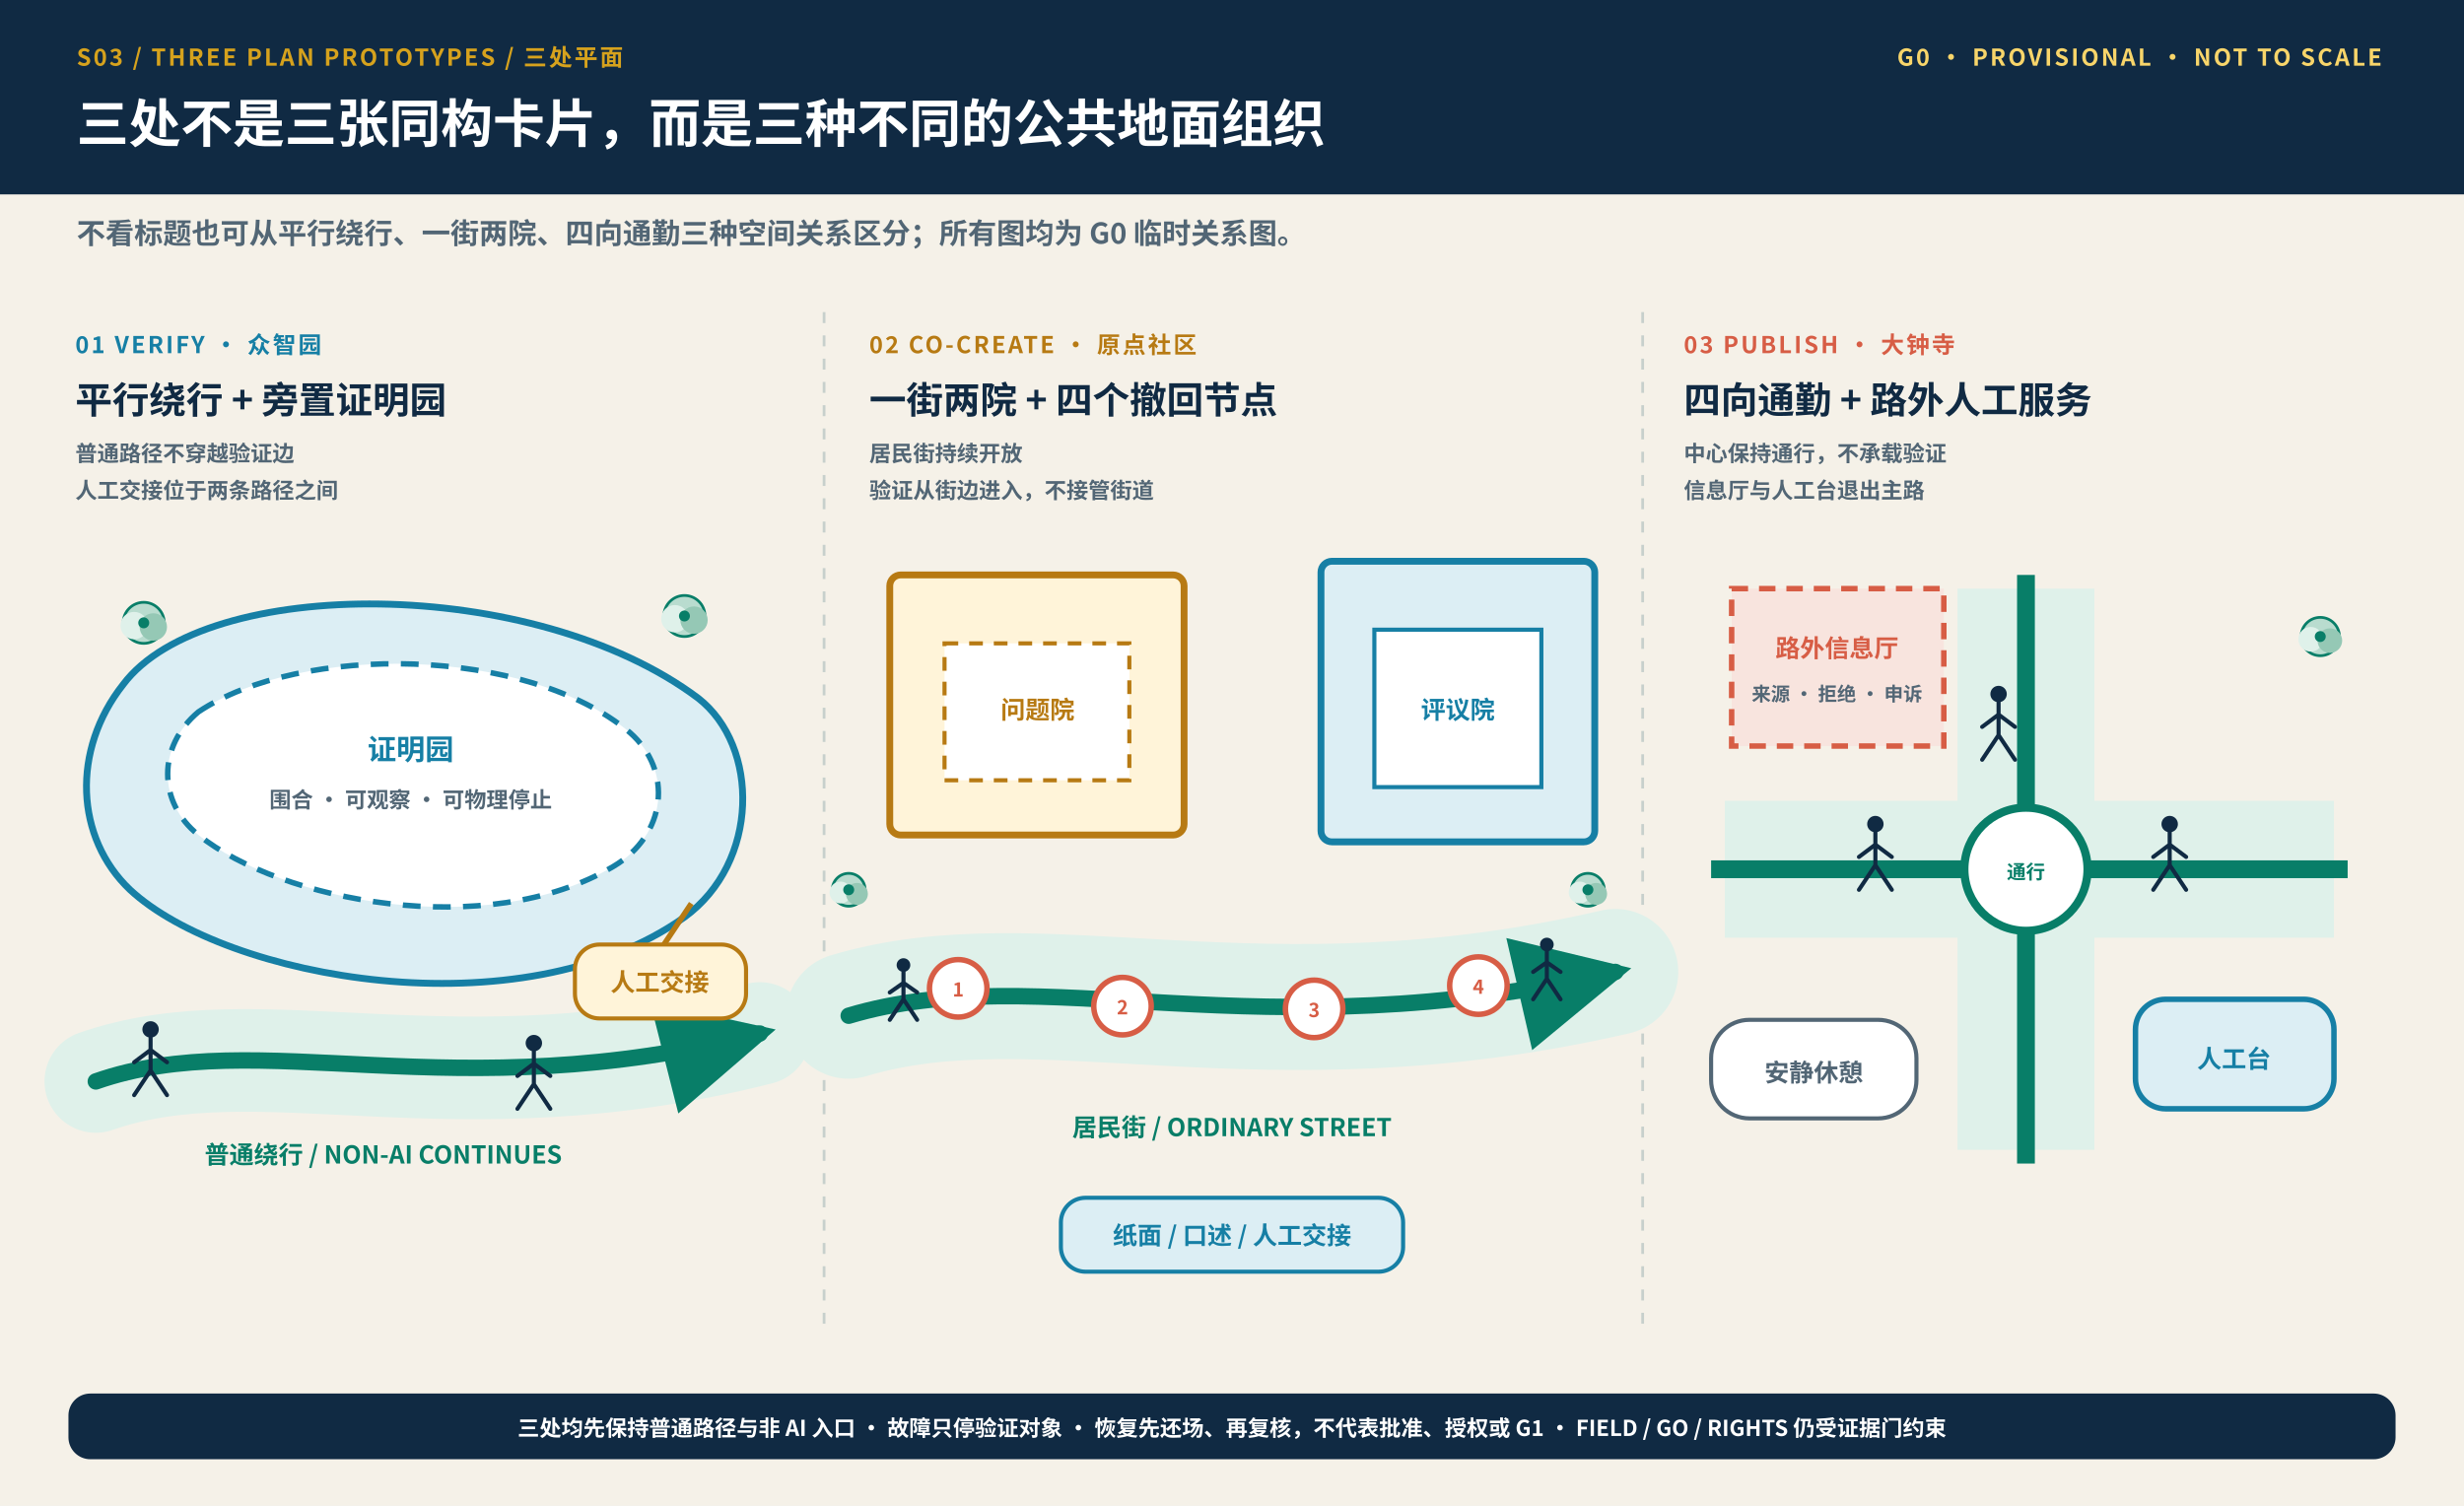
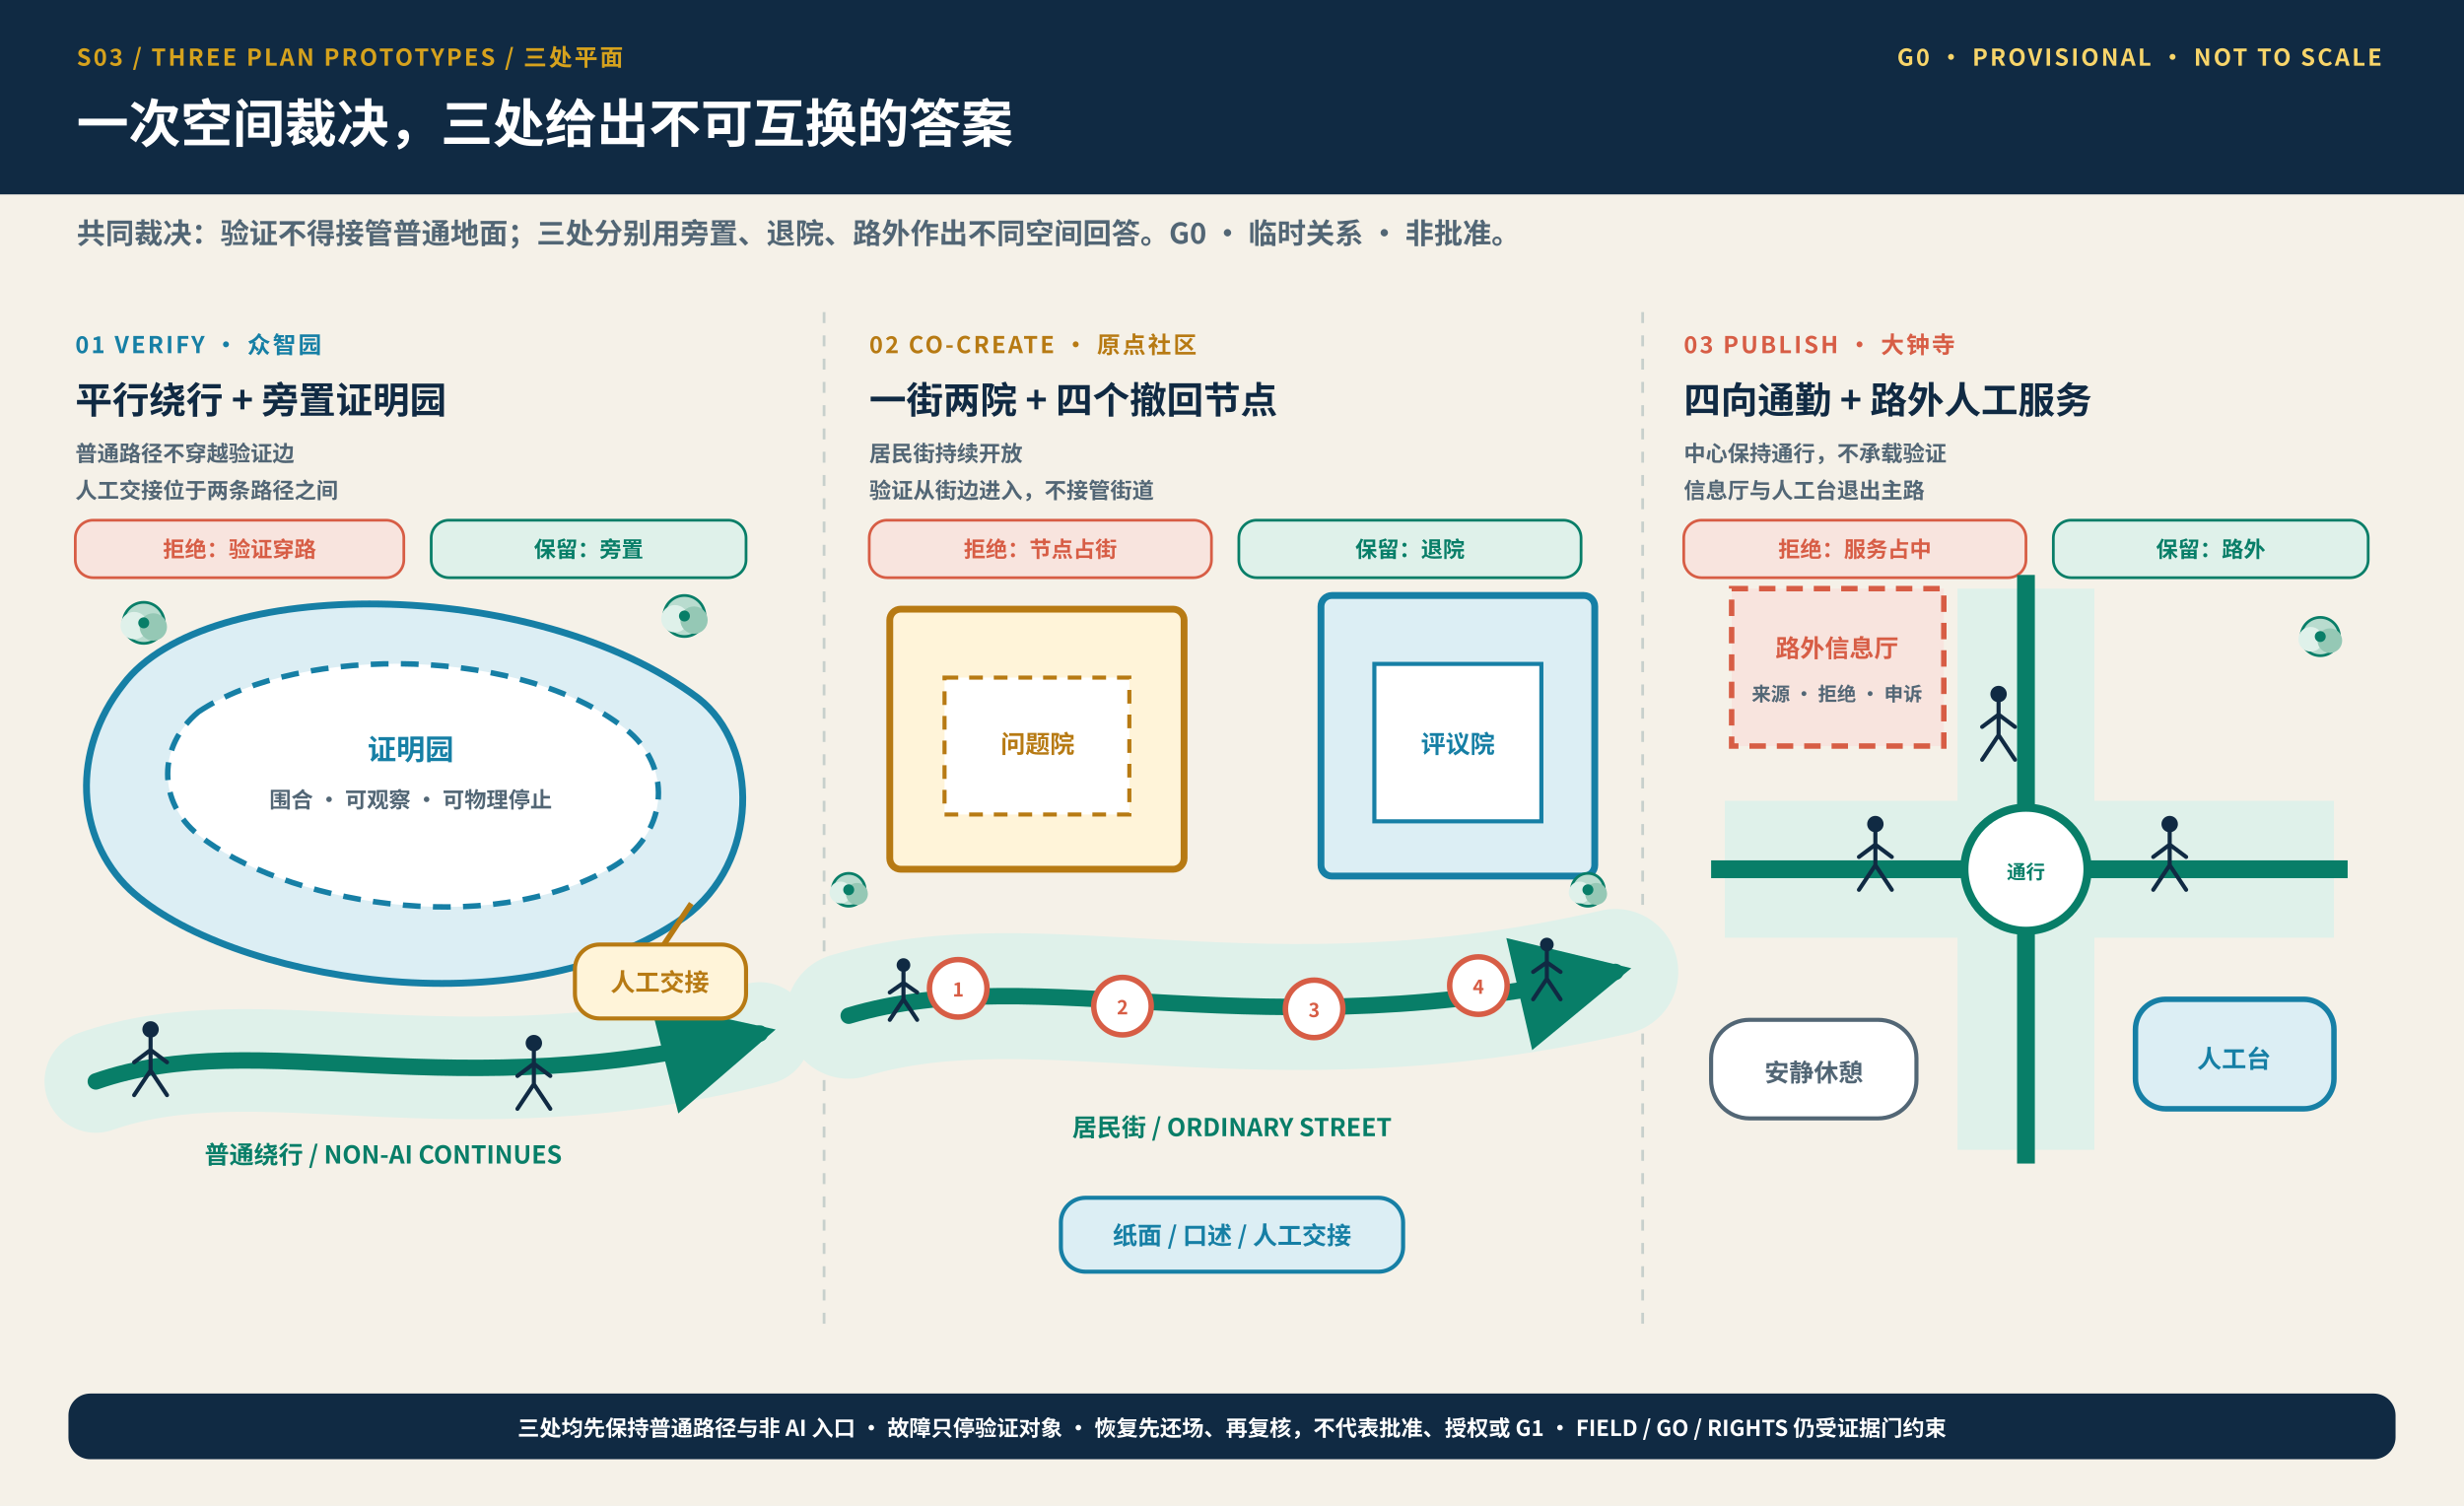
<svg xmlns="http://www.w3.org/2000/svg" width="1800" height="1100" viewBox="0 0 1800 1100" role="img" aria-labelledby="title desc">
  <defs>
    <style>.sans{font-family:"Microsoft YaHei","Noto Sans CJK SC","Segoe UI",Arial,sans-serif}.kicker{font-size:17px;font-weight:900;letter-spacing:1.6px}.head{font-size:38px;font-weight:900}.sub{font-size:21px;font-weight:650}.label{font-size:27px;font-weight:900}.body{font-size:21px;font-weight:760}.small{font-size:18px;font-weight:720}.micro{font-size:16px;font-weight:650}.tiny{font-size:14px;font-weight:650}.number{font-size:42px;font-weight:950}</style>
    <marker id="greenArrow" viewBox="0 0 16 16" refX="13" refY="8" markerWidth="8" markerHeight="8" orient="auto">
      <path d="M1 1 L15 8 L1 15 Z" fill="#087E68" />
    </marker>
    <marker id="blueArrow" viewBox="0 0 16 16" refX="13" refY="8" markerWidth="8" markerHeight="8" orient="auto">
      <path d="M1 1 L15 8 L1 15 Z" fill="#167FA5" />
    </marker>
    <marker id="coralArrow" viewBox="0 0 16 16" refX="13" refY="8" markerWidth="8" markerHeight="8" orient="auto">
      <path d="M1 1 L15 8 L1 15 Z" fill="#D75D45" />
    </marker>
  </defs>
  <rect width="1800" height="1100" fill="#F5F1E8" />
  <rect width="1800" height="142" fill="#102A43" />
  <text x="56" y="48" class="sans kicker" fill="#D6A21D" text-anchor="start">S03 / THREE PLAN PROTOTYPES / 三处平面</text>
-   <text x="56" y="104" class="sans head" fill="#FFFFFF" text-anchor="start">三处不是三张同构卡片，而是三种不同的公共地面组织</text>
+   <text x="56" y="104" class="sans head" fill="#FFFFFF" text-anchor="start">一次空间裁决，三处给出不可互换的答案</text>
  <text x="1740" y="48" class="sans kicker" fill="#F8D56A" text-anchor="end">G0 · PROVISIONAL · NOT TO SCALE</text>
-   <text x="56" y="178" class="sans sub" fill="#526675" text-anchor="start">不看标题也可从平行绕行、一街两院、四向通勤三种空间关系区分；所有图均为 G0 临时关系图。</text>
+   <text x="56" y="178" class="sans sub" fill="#526675" text-anchor="start">共同裁决：验证不得接管普通地面；三处分别用旁置、退院、路外作出不同空间回答。G0 · 临时关系 · 非批准。</text>
  <line x1="602" y1="228" x2="602" y2="970" stroke="#C7D0CC" stroke-width="2" stroke-dasharray="8 9" />
  <line x1="1200" y1="228" x2="1200" y2="970" stroke="#C7D0CC" stroke-width="2" stroke-dasharray="8 9" />
  <text x="55" y="258" class="sans kicker" fill="#167FA5" text-anchor="start">01 VERIFY · 众智园</text>
  <text x="55" y="302" class="sans label" fill="#102A43" text-anchor="start">平行绕行 + 旁置证明园</text>
  <text x="55" y="337" class="sans micro" fill="#526675" text-anchor="start">
    <tspan x="55" dy="0">普通路径不穿越验证边</tspan>
    <tspan x="55" dy="27">人工交接位于两条路径之间</tspan>
  </text>
+   <rect x="55" y="380" width="240" height="42" rx="13" fill="#F8E4DE" stroke="#D75D45" stroke-width="2" />
+   <text x="175" y="407" class="sans micro" fill="#D75D45" text-anchor="middle">拒绝：验证穿路</text>
+   <rect x="315" y="380" width="230" height="42" rx="13" fill="#DFF1EA" stroke="#087E68" stroke-width="2" />
+   <text x="430" y="407" class="sans micro" fill="#087E68" text-anchor="middle">保留：旁置</text>
  <path d="M90 500 C150 420 390 420 510 510 C555 545 555 630 500 670 C380 755 165 715 95 650 C55 612 52 548 90 500 Z" fill="#DCEEF4" stroke="#167FA5" stroke-width="5" />
  <path d="M145 520 C220 470 385 472 460 535 C492 563 487 610 448 633 C355 688 205 658 145 610 C115 586 115 545 145 520 Z" fill="#FFFFFF" stroke="#167FA5" stroke-width="4" stroke-dasharray="13 9" />
  <text x="300" y="555" class="sans body" fill="#167FA5" text-anchor="middle">证明园</text>
  <text x="300" y="590" class="sans micro" fill="#526675" text-anchor="middle">围合 · 可观察 · 可物理停止</text>
  <path d="M70 790 C190 748 330 812 555 755" fill="none" stroke="#DFF1EA" stroke-width="75" stroke-linecap="round" />
  <path d="M70 790 C190 748 330 812 555 755" fill="none" stroke="#087E68" stroke-width="12" stroke-linecap="round" marker-end="url(#greenArrow)" />
  <text x="280" y="850" class="sans small" fill="#087E68" text-anchor="middle">普通绕行 / NON-AI CONTINUES</text>
  <rect x="420" y="690" width="125" height="54" rx="18" fill="#FFF4D9" stroke="#B77A13" stroke-width="3" />
  <text x="482" y="724" class="sans small" fill="#B77A13" text-anchor="middle">人工交接</text>
  <line x1="505" y1="660" x2="485" y2="690" stroke="#B77A13" stroke-width="4" />
  <circle cx="105" cy="455" r="15" fill="#B9DCCF" stroke="#087E68" stroke-width="2" />
  <circle cx="98" cy="457" r="10" fill="#DFF1EA" />
  <circle cx="112" cy="458" r="10" fill="#95C8B5" />
  <circle cx="105" cy="455" r="4" fill="#087E68" />
  <circle cx="500" cy="450" r="15" fill="#B9DCCF" stroke="#087E68" stroke-width="2" />
  <circle cx="493" cy="452" r="10" fill="#DFF1EA" />
  <circle cx="507" cy="453" r="10" fill="#95C8B5" />
  <circle cx="500" cy="450" r="4" fill="#087E68" />
  <circle cx="110" cy="752" r="6" fill="#102A43" />
  <path d="M110 758 L110 782 M110 767 L98 776 M110 767 L122 776 M110 782 L98 800 M110 782 L122 800" stroke="#102A43" stroke-width="3" stroke-linecap="round" fill="none" />
  <circle cx="390" cy="762" r="6" fill="#102A43" />
  <path d="M390 768 L390 792 M390 777 L378 786 M390 777 L402 786 M390 792 L378 810 M390 792 L402 810" stroke="#102A43" stroke-width="3" stroke-linecap="round" fill="none" />
  <text x="635" y="258" class="sans kicker" fill="#B77A13" text-anchor="start">02 CO-CREATE · 原点社区</text>
  <text x="635" y="302" class="sans label" fill="#102A43" text-anchor="start">一街两院 + 四个撤回节点</text>
  <text x="635" y="337" class="sans micro" fill="#526675" text-anchor="start">
    <tspan x="635" dy="0">居民街持续开放</tspan>
    <tspan x="635" dy="27">验证从街边进入，不接管街道</tspan>
  </text>
-   <rect x="650" y="420" width="215" height="190" rx="8" fill="#FFF4D9" stroke="#B77A13" stroke-width="5" />
-   <path d="M690 470 L825 470 L825 570 L690 570 Z" fill="#FFFFFF" stroke="#B77A13" stroke-width="3" stroke-dasharray="10 8" />
-   <text x="758" y="525" class="sans small" fill="#B77A13" text-anchor="middle">问题院</text>
-   <rect x="965" y="410" width="200" height="205" rx="8" fill="#DCEEF4" stroke="#167FA5" stroke-width="5" />
-   <path d="M1004 460 L1126 460 L1126 575 L1004 575 Z" fill="#FFFFFF" stroke="#167FA5" stroke-width="3" />
-   <text x="1065" y="525" class="sans small" fill="#167FA5" text-anchor="middle">评议院</text>
+   <rect x="635" y="380" width="250" height="42" rx="13" fill="#F8E4DE" stroke="#D75D45" stroke-width="2" />
+   <text x="760" y="407" class="sans micro" fill="#D75D45" text-anchor="middle">拒绝：节点占街</text>
+   <rect x="905" y="380" width="250" height="42" rx="13" fill="#DFF1EA" stroke="#087E68" stroke-width="2" />
+   <text x="1030" y="407" class="sans micro" fill="#087E68" text-anchor="middle">保留：退院</text>
+   <rect x="650" y="445" width="215" height="190" rx="8" fill="#FFF4D9" stroke="#B77A13" stroke-width="5" />
+   <path d="M690 495 L825 495 L825 595 L690 595 Z" fill="#FFFFFF" stroke="#B77A13" stroke-width="3" stroke-dasharray="10 8" />
+   <text x="758" y="550" class="sans small" fill="#B77A13" text-anchor="middle">问题院</text>
+   <rect x="965" y="435" width="200" height="205" rx="8" fill="#DCEEF4" stroke="#167FA5" stroke-width="5" />
+   <path d="M1004 485 L1126 485 L1126 600 L1004 600 Z" fill="#FFFFFF" stroke="#167FA5" stroke-width="3" />
+   <text x="1065" y="550" class="sans small" fill="#167FA5" text-anchor="middle">评议院</text>
  <path d="M620 742 C760 700 920 770 1180 710" fill="none" stroke="#DFF1EA" stroke-width="92" stroke-linecap="round" />
  <path d="M620 742 C760 700 920 770 1180 710" fill="none" stroke="#087E68" stroke-width="12" stroke-linecap="round" marker-end="url(#greenArrow)" />
  <text x="900" y="830" class="sans small" fill="#087E68" text-anchor="middle">居民街 / ORDINARY STREET</text>
  <circle cx="700" cy="722" r="21" fill="#FFFFFF" stroke="#D75D45" stroke-width="4" />
  <text x="700" y="728" class="sans tiny" fill="#D75D45" text-anchor="middle">1</text>
  <circle cx="820" cy="735" r="21" fill="#FFFFFF" stroke="#D75D45" stroke-width="4" />
  <text x="820" y="741" class="sans tiny" fill="#D75D45" text-anchor="middle">2</text>
  <circle cx="960" cy="737" r="21" fill="#FFFFFF" stroke="#D75D45" stroke-width="4" />
  <text x="960" y="743" class="sans tiny" fill="#D75D45" text-anchor="middle">3</text>
  <circle cx="1080" cy="720" r="21" fill="#FFFFFF" stroke="#D75D45" stroke-width="4" />
  <text x="1080" y="726" class="sans tiny" fill="#D75D45" text-anchor="middle">4</text>
  <rect x="775" y="875" width="250" height="54" rx="18" fill="#DCEEF4" stroke="#167FA5" stroke-width="3" />
  <text x="900" y="909" class="sans small" fill="#167FA5" text-anchor="middle">纸面 / 口述 / 人工交接</text>
  <circle cx="620" cy="650" r="12" fill="#B9DCCF" stroke="#087E68" stroke-width="2" />
  <circle cx="614" cy="652" r="8" fill="#DFF1EA" />
  <circle cx="626" cy="653" r="8" fill="#95C8B5" />
  <circle cx="620" cy="650" r="4" fill="#087E68" />
  <circle cx="1160" cy="650" r="12" fill="#B9DCCF" stroke="#087E68" stroke-width="2" />
  <circle cx="1154" cy="652" r="8" fill="#DFF1EA" />
  <circle cx="1166" cy="653" r="8" fill="#95C8B5" />
  <circle cx="1160" cy="650" r="4" fill="#087E68" />
  <circle cx="660" cy="705" r="5" fill="#102A43" />
  <path d="M660 710 L660 730 M660 718 L650 725 M660 718 L670 725 M660 730 L650 745 M660 730 L670 745" stroke="#102A43" stroke-width="3" stroke-linecap="round" fill="none" />
  <circle cx="1130" cy="690" r="5" fill="#102A43" />
  <path d="M1130 695 L1130 715 M1130 703 L1120 710 M1130 703 L1140 710 M1130 715 L1120 730 M1130 715 L1140 730" stroke="#102A43" stroke-width="3" stroke-linecap="round" fill="none" />
  <text x="1230" y="258" class="sans kicker" fill="#D75D45" text-anchor="start">03 PUBLISH · 大钟寺</text>
  <text x="1230" y="302" class="sans label" fill="#102A43" text-anchor="start">四向通勤 + 路外人工服务</text>
  <text x="1230" y="337" class="sans micro" fill="#526675" text-anchor="start">
    <tspan x="1230" dy="0">中心保持通行，不承载验证</tspan>
    <tspan x="1230" dy="27">信息厅与人工台退出主路</tspan>
  </text>
+   <rect x="1230" y="380" width="250" height="42" rx="13" fill="#F8E4DE" stroke="#D75D45" stroke-width="2" />
+   <text x="1355" y="407" class="sans micro" fill="#D75D45" text-anchor="middle">拒绝：服务占中</text>
+   <rect x="1500" y="380" width="230" height="42" rx="13" fill="#DFF1EA" stroke="#087E68" stroke-width="2" />
+   <text x="1615" y="407" class="sans micro" fill="#087E68" text-anchor="middle">保留：路外</text>
  <line x1="1480" y1="430" x2="1480" y2="840" stroke="#DFF1EA" stroke-width="100" />
  <line x1="1260" y1="635" x2="1705" y2="635" stroke="#DFF1EA" stroke-width="100" />
  <line x1="1480" y1="420" x2="1480" y2="850" stroke="#087E68" stroke-width="13" />
  <line x1="1250" y1="635" x2="1715" y2="635" stroke="#087E68" stroke-width="13" />
  <circle cx="1480" cy="635" r="45" fill="#FFFFFF" stroke="#087E68" stroke-width="6" />
  <text x="1480" y="642" class="sans tiny" fill="#087E68" text-anchor="middle">通行</text>
  <path d="M1265 430 L1420 430 L1420 545 L1265 545 Z" fill="#F8E4DE" stroke="#D75D45" stroke-width="4" stroke-dasharray="12 8" />
  <text x="1342" y="480" class="sans small" fill="#D75D45" text-anchor="middle">路外信息厅</text>
  <text x="1342" y="512" class="sans tiny" fill="#526675" text-anchor="middle">来源 · 拒绝 · 申诉</text>
  <rect x="1560" y="730" width="145" height="80" rx="22" fill="#DCEEF4" stroke="#167FA5" stroke-width="4" />
  <text x="1632" y="780" class="sans small" fill="#167FA5" text-anchor="middle">人工台</text>
  <rect x="1250" y="745" width="150" height="72" rx="28" fill="#FFFFFF" stroke="#526675" stroke-width="3" />
  <text x="1325" y="790" class="sans small" fill="#526675" text-anchor="middle">安静休憩</text>
  <circle cx="1460" cy="507" r="6" fill="#102A43" />
  <path d="M1460 513 L1460 537 M1460 522 L1448 531 M1460 522 L1472 531 M1460 537 L1448 555 M1460 537 L1472 555" stroke="#102A43" stroke-width="3" stroke-linecap="round" fill="none" />
  <circle cx="1370" cy="602" r="6" fill="#102A43" />
  <path d="M1370 608 L1370 632 M1370 617 L1358 626 M1370 617 L1382 626 M1370 632 L1358 650 M1370 632 L1382 650" stroke="#102A43" stroke-width="3" stroke-linecap="round" fill="none" />
  <circle cx="1585" cy="602" r="6" fill="#102A43" />
  <path d="M1585 608 L1585 632 M1585 617 L1573 626 M1585 617 L1597 626 M1585 632 L1573 650 M1585 632 L1597 650" stroke="#102A43" stroke-width="3" stroke-linecap="round" fill="none" />
  <circle cx="1695" cy="465" r="14" fill="#B9DCCF" stroke="#087E68" stroke-width="2" />
  <circle cx="1688" cy="467" r="9" fill="#DFF1EA" />
  <circle cx="1702" cy="468" r="9" fill="#95C8B5" />
  <circle cx="1695" cy="465" r="4" fill="#087E68" />
  <rect x="50" y="1018" width="1700" height="48" rx="16" fill="#102A43" />
  <text x="900" y="1049" class="sans micro" fill="#FFFFFF" text-anchor="middle">三处均先保持普通路径与非 AI 入口 · 故障只停验证对象 · 恢复先还场、再复核，不代表批准、授权或 G1 · FIELD / GO / RIGHTS 仍受证据门约束</text>
</svg>
